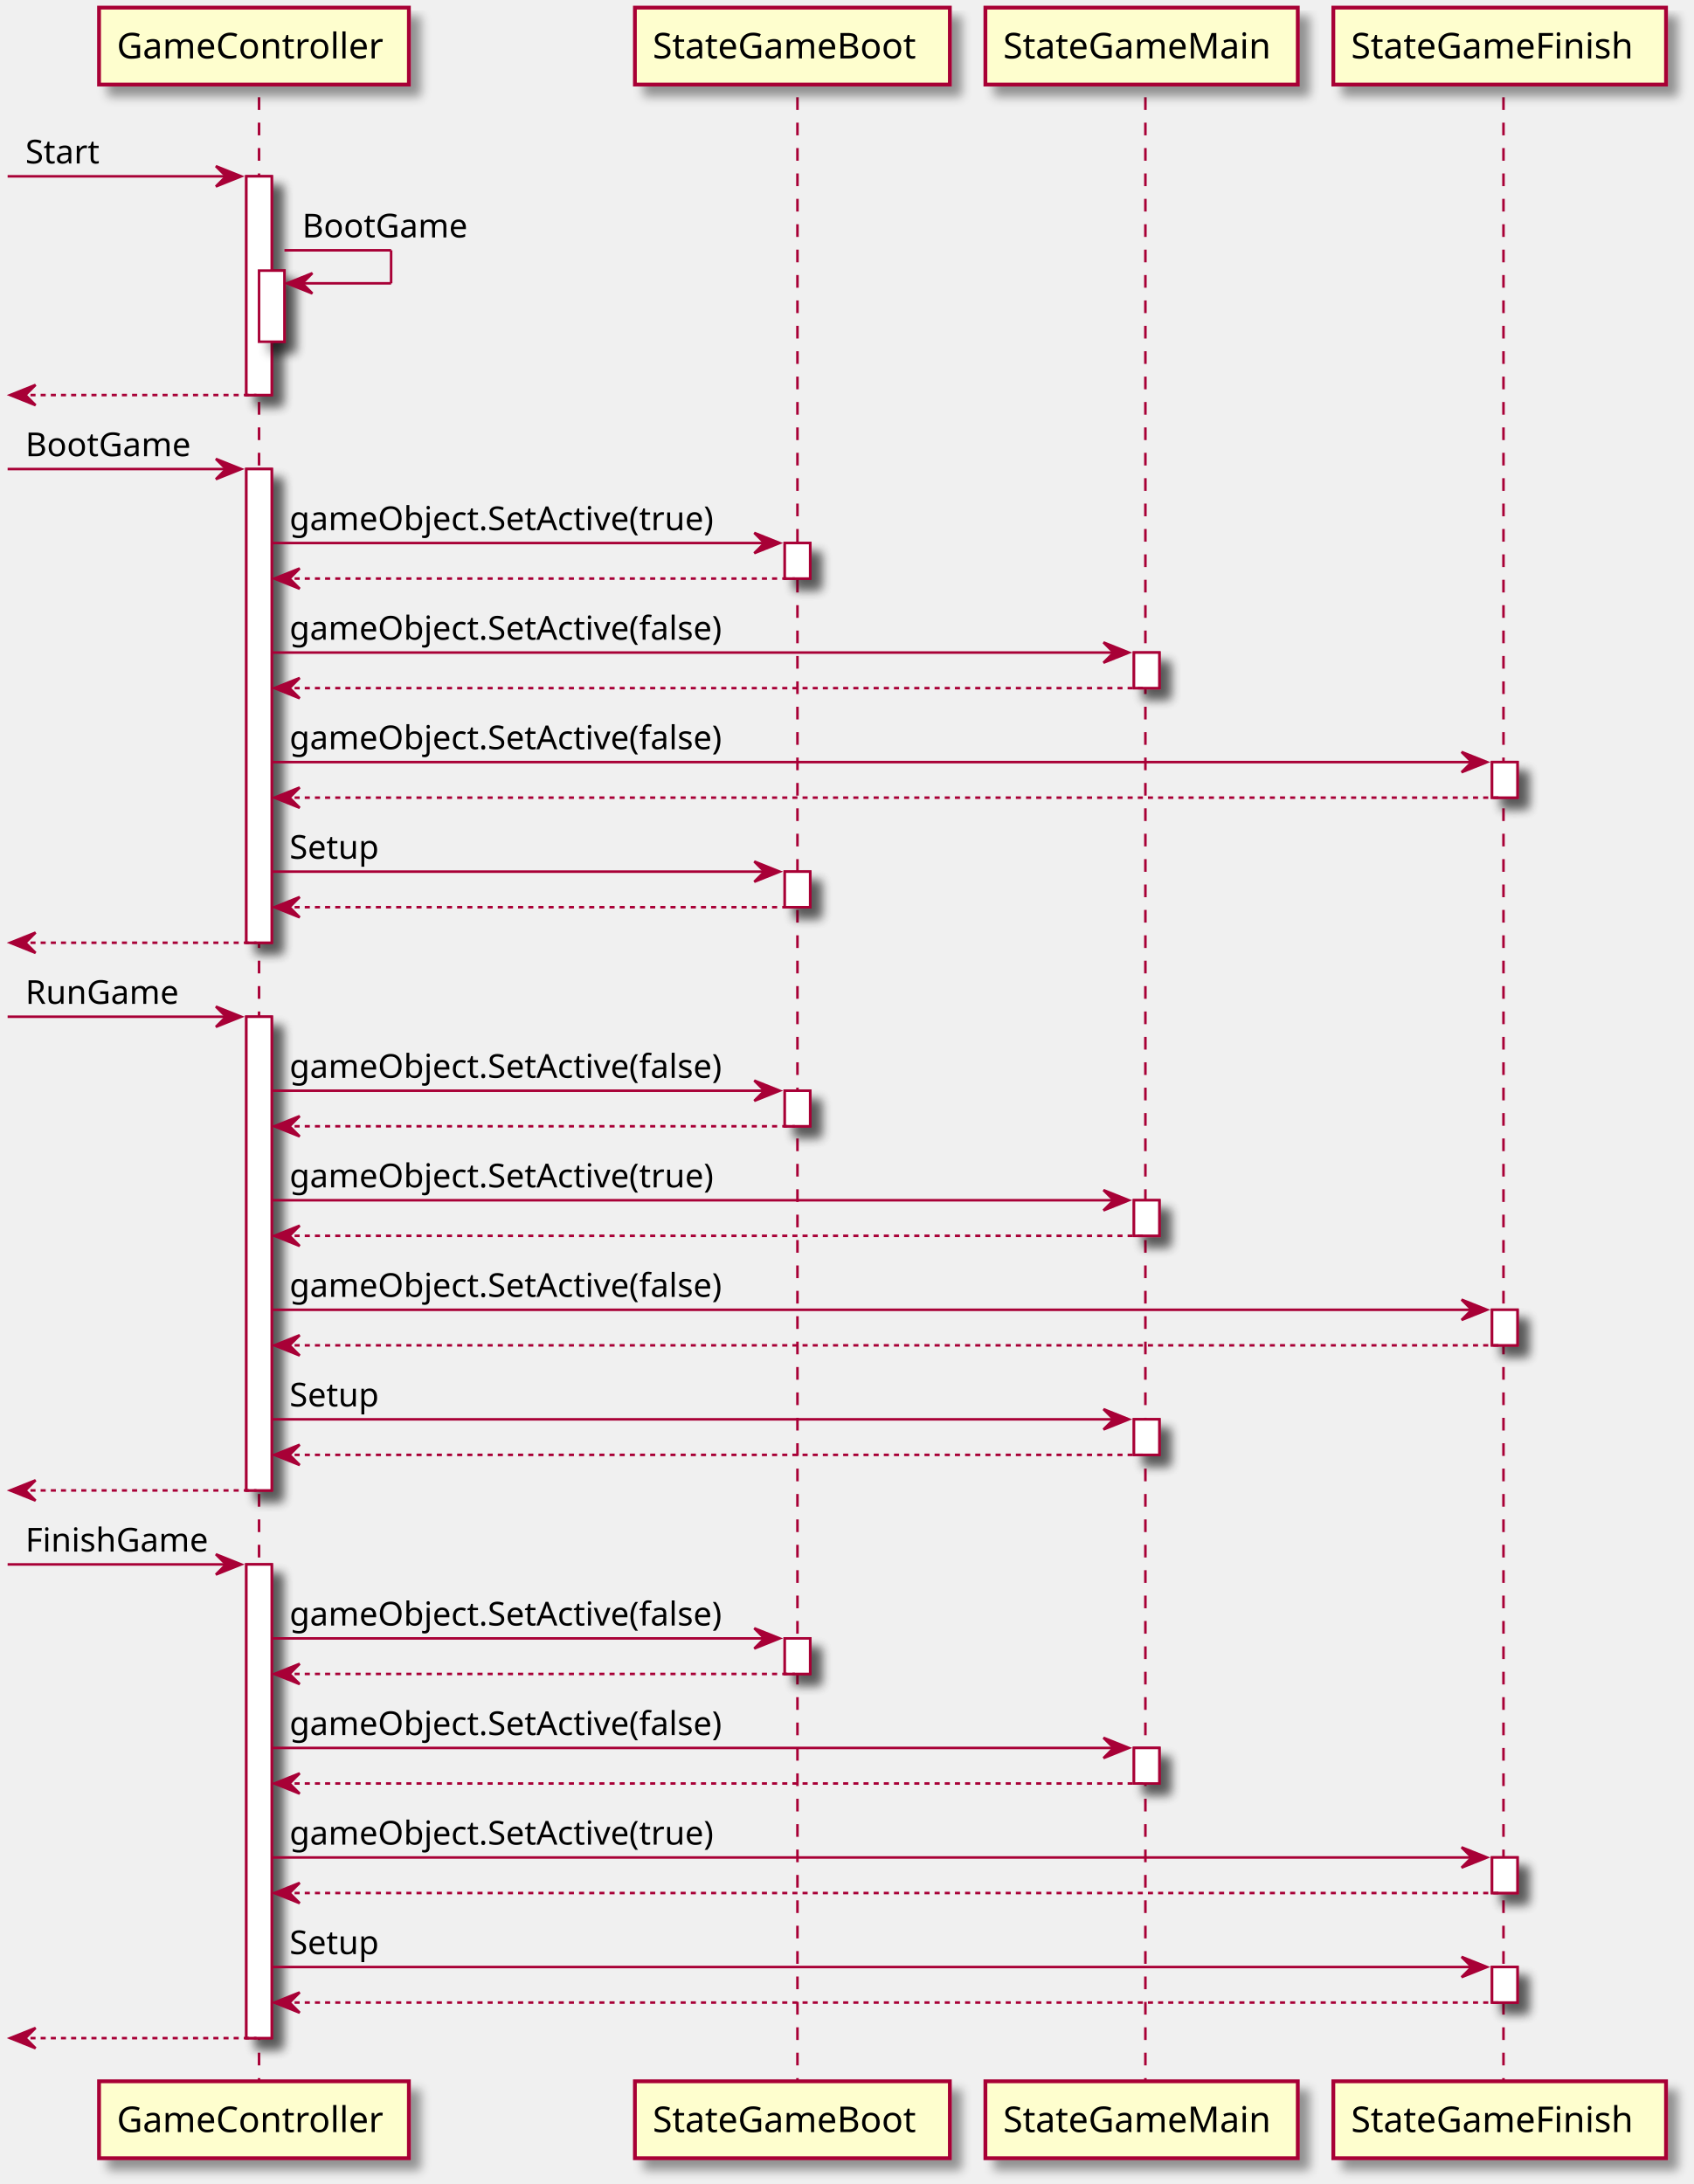
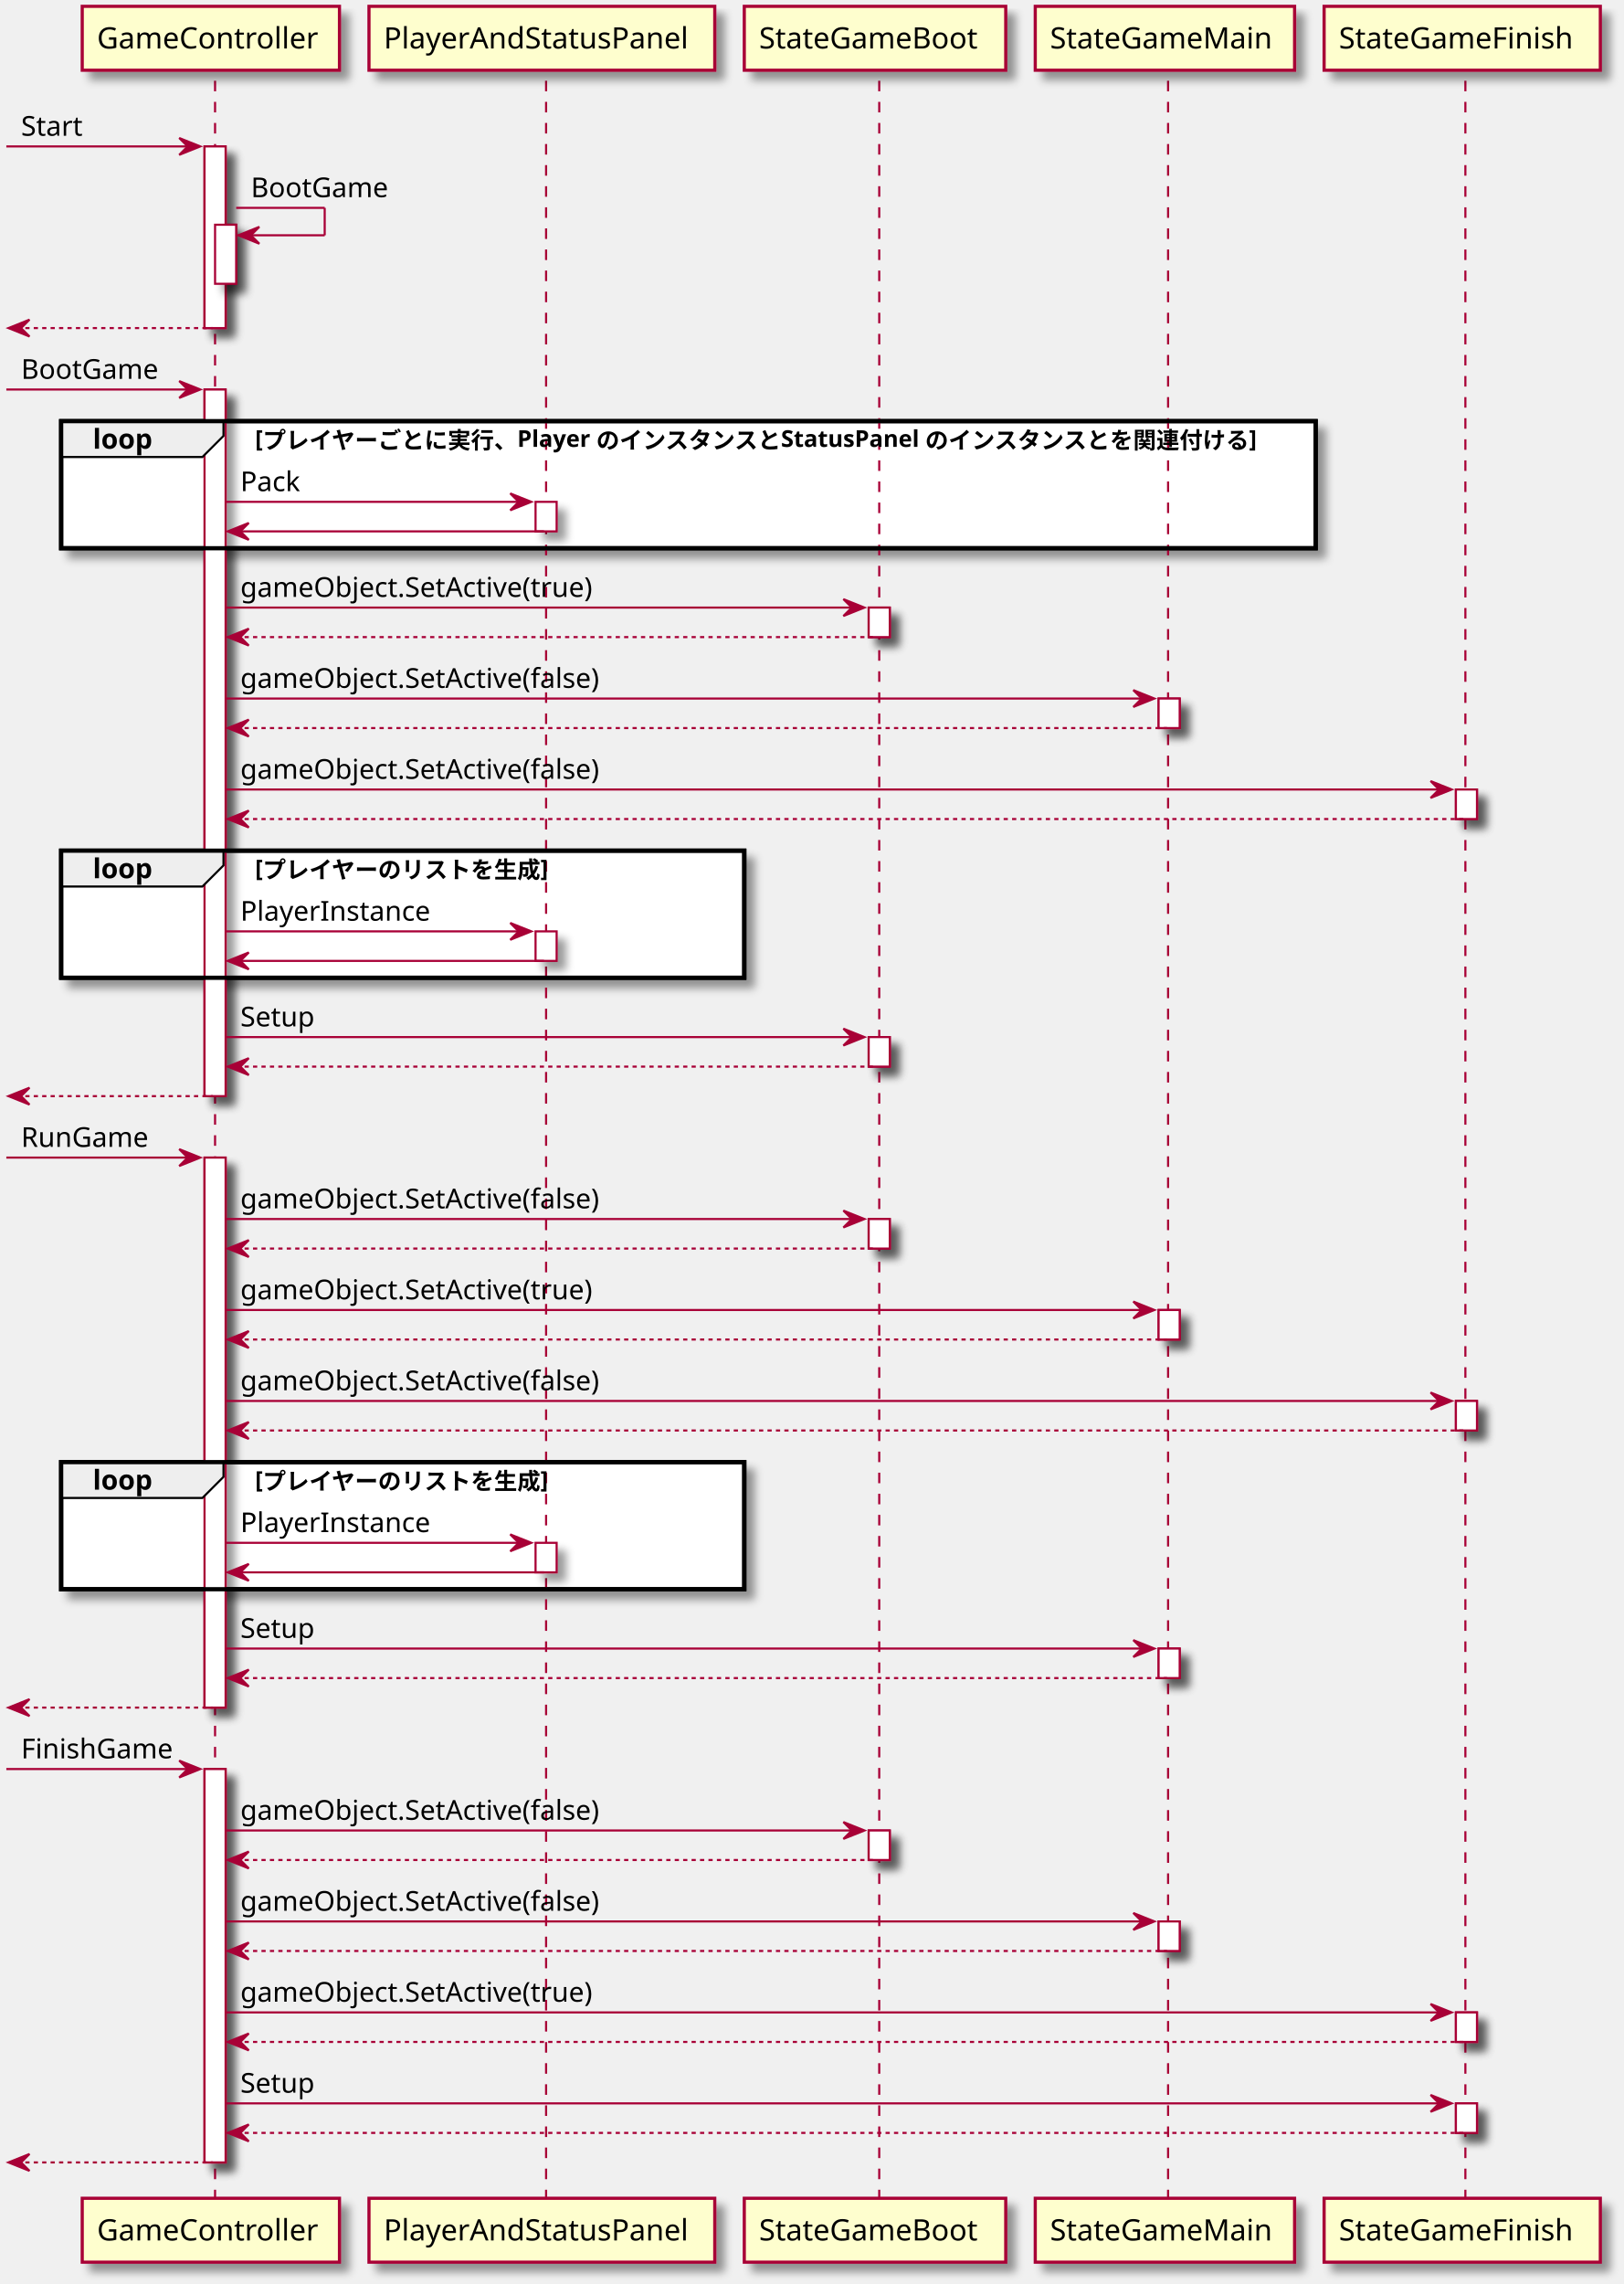
- <svg xmlns="http://www.w3.org/2000/svg" contentScriptType="application/ecmascript" contentStyleType="text/css" height="860px" preserveAspectRatio="none" style="width:667px;height:860px;" version="1.1" viewBox="0 0 667 860" width="667px" zoomAndPan="magnify">
+ <svg xmlns="http://www.w3.org/2000/svg" contentScriptType="application/ecmascript" contentStyleType="text/css" height="1083px" preserveAspectRatio="none" style="width:770px;height:1083px;" version="1.1" viewBox="0 0 770 1083" width="770px" zoomAndPan="magnify">
  <defs>
-     <filter height="300%" id="fdmsegdc41sr8" width="300%" x="-1" y="-1">
+     <filter height="300%" id="ftl67c374ifci" width="300%" x="-1" y="-1">
      <feGaussianBlur result="blurOut" stdDeviation="2.0" />
      <feColorMatrix in="blurOut" result="blurOut2" type="matrix" values="0 0 0 0 0 0 0 0 0 0 0 0 0 0 0 0 0 0 .4 0" />
      <feOffset dx="4.0" dy="4.0" in="blurOut2" result="blurOut3" />
      <feBlend in="SourceGraphic" in2="blurOut3" mode="normal" />
    </filter>
  </defs>
  <g>
-     <rect fill="#FFFFFF" filter="url(#fdmsegdc41sr8)" height="86.133" style="stroke: #A80036; stroke-width: 1.0;" width="10" x="97" y="69.43" />
-     <rect fill="#FFFFFF" filter="url(#fdmsegdc41sr8)" height="28" style="stroke: #A80036; stroke-width: 1.0;" width="10" x="102" y="106.562" />
-     <rect fill="#FFFFFF" filter="url(#fdmsegdc41sr8)" height="186.531" style="stroke: #A80036; stroke-width: 1.0;" width="10" x="97" y="184.695" />
-     <rect fill="#FFFFFF" filter="url(#fdmsegdc41sr8)" height="186.531" style="stroke: #A80036; stroke-width: 1.0;" width="10" x="97" y="400.359" />
-     <rect fill="#FFFFFF" filter="url(#fdmsegdc41sr8)" height="186.531" style="stroke: #A80036; stroke-width: 1.0;" width="10" x="97" y="616.023" />
-     <rect fill="#FFFFFF" filter="url(#fdmsegdc41sr8)" height="14" style="stroke: #A80036; stroke-width: 1.0;" width="10" x="309" y="213.828" />
-     <rect fill="#FFFFFF" filter="url(#fdmsegdc41sr8)" height="14" style="stroke: #A80036; stroke-width: 1.0;" width="10" x="309" y="343.227" />
-     <rect fill="#FFFFFF" filter="url(#fdmsegdc41sr8)" height="14" style="stroke: #A80036; stroke-width: 1.0;" width="10" x="309" y="429.492" />
-     <rect fill="#FFFFFF" filter="url(#fdmsegdc41sr8)" height="14" style="stroke: #A80036; stroke-width: 1.0;" width="10" x="309" y="645.156" />
-     <rect fill="#FFFFFF" filter="url(#fdmsegdc41sr8)" height="14" style="stroke: #A80036; stroke-width: 1.0;" width="10" x="446.5" y="256.961" />
-     <rect fill="#FFFFFF" filter="url(#fdmsegdc41sr8)" height="14" style="stroke: #A80036; stroke-width: 1.0;" width="10" x="446.5" y="472.625" />
-     <rect fill="#FFFFFF" filter="url(#fdmsegdc41sr8)" height="14" style="stroke: #A80036; stroke-width: 1.0;" width="10" x="446.5" y="558.891" />
-     <rect fill="#FFFFFF" filter="url(#fdmsegdc41sr8)" height="14" style="stroke: #A80036; stroke-width: 1.0;" width="10" x="446.5" y="688.289" />
-     <rect fill="#FFFFFF" filter="url(#fdmsegdc41sr8)" height="14" style="stroke: #A80036; stroke-width: 1.0;" width="10" x="587.5" y="300.094" />
-     <rect fill="#FFFFFF" filter="url(#fdmsegdc41sr8)" height="14" style="stroke: #A80036; stroke-width: 1.0;" width="10" x="587.5" y="515.758" />
-     <rect fill="#FFFFFF" filter="url(#fdmsegdc41sr8)" height="14" style="stroke: #A80036; stroke-width: 1.0;" width="10" x="587.5" y="731.422" />
-     <rect fill="#FFFFFF" filter="url(#fdmsegdc41sr8)" height="14" style="stroke: #A80036; stroke-width: 1.0;" width="10" x="587.5" y="774.555" />
-     <line style="stroke: #A80036; stroke-width: 1.0; stroke-dasharray: 5.0,5.0;" x1="102" x2="102" y1="38.297" y2="820.555" />
-     <line style="stroke: #A80036; stroke-width: 1.0; stroke-dasharray: 5.0,5.0;" x1="314" x2="314" y1="38.297" y2="820.555" />
-     <line style="stroke: #A80036; stroke-width: 1.0; stroke-dasharray: 5.0,5.0;" x1="451" x2="451" y1="38.297" y2="820.555" />
-     <line style="stroke: #A80036; stroke-width: 1.0; stroke-dasharray: 5.0,5.0;" x1="592" x2="592" y1="38.297" y2="820.555" />
-     <rect fill="#FEFECE" filter="url(#fdmsegdc41sr8)" height="30.297" style="stroke: #A80036; stroke-width: 1.5;" width="122" x="39" y="3" />
+     <rect fill="#FFFFFF" filter="url(#ftl67c374ifci)" height="86.133" style="stroke: #A80036; stroke-width: 1.0;" width="10" x="97" y="69.43" />
+     <rect fill="#FFFFFF" filter="url(#ftl67c374ifci)" height="28" style="stroke: #A80036; stroke-width: 1.0;" width="10" x="102" y="106.562" />
+     <rect fill="#FFFFFF" filter="url(#ftl67c374ifci)" height="335.062" style="stroke: #A80036; stroke-width: 1.0;" width="10" x="97" y="184.695" />
+     <rect fill="#FFFFFF" filter="url(#ftl67c374ifci)" height="260.797" style="stroke: #A80036; stroke-width: 1.0;" width="10" x="97" y="548.891" />
+     <rect fill="#FFFFFF" filter="url(#ftl67c374ifci)" height="186.531" style="stroke: #A80036; stroke-width: 1.0;" width="10" x="97" y="838.82" />
+     <rect fill="#FFFFFF" filter="url(#ftl67c374ifci)" height="14" style="stroke: #A80036; stroke-width: 1.0;" width="10" x="254" y="237.961" />
+     <rect fill="#FFFFFF" filter="url(#ftl67c374ifci)" height="14" style="stroke: #A80036; stroke-width: 1.0;" width="10" x="254" y="441.625" />
+     <rect fill="#FFFFFF" filter="url(#ftl67c374ifci)" height="14" style="stroke: #A80036; stroke-width: 1.0;" width="10" x="254" y="731.555" />
+     <rect fill="#FFFFFF" filter="url(#ftl67c374ifci)" height="14" style="stroke: #A80036; stroke-width: 1.0;" width="10" x="412" y="288.094" />
+     <rect fill="#FFFFFF" filter="url(#ftl67c374ifci)" height="14" style="stroke: #A80036; stroke-width: 1.0;" width="10" x="412" y="491.758" />
+     <rect fill="#FFFFFF" filter="url(#ftl67c374ifci)" height="14" style="stroke: #A80036; stroke-width: 1.0;" width="10" x="412" y="578.023" />
+     <rect fill="#FFFFFF" filter="url(#ftl67c374ifci)" height="14" style="stroke: #A80036; stroke-width: 1.0;" width="10" x="412" y="867.953" />
+     <rect fill="#FFFFFF" filter="url(#ftl67c374ifci)" height="14" style="stroke: #A80036; stroke-width: 1.0;" width="10" x="549.5" y="331.227" />
+     <rect fill="#FFFFFF" filter="url(#ftl67c374ifci)" height="14" style="stroke: #A80036; stroke-width: 1.0;" width="10" x="549.5" y="621.156" />
+     <rect fill="#FFFFFF" filter="url(#ftl67c374ifci)" height="14" style="stroke: #A80036; stroke-width: 1.0;" width="10" x="549.5" y="781.688" />
+     <rect fill="#FFFFFF" filter="url(#ftl67c374ifci)" height="14" style="stroke: #A80036; stroke-width: 1.0;" width="10" x="549.5" y="911.086" />
+     <rect fill="#FFFFFF" filter="url(#ftl67c374ifci)" height="14" style="stroke: #A80036; stroke-width: 1.0;" width="10" x="690.5" y="374.359" />
+     <rect fill="#FFFFFF" filter="url(#ftl67c374ifci)" height="14" style="stroke: #A80036; stroke-width: 1.0;" width="10" x="690.5" y="664.289" />
+     <rect fill="#FFFFFF" filter="url(#ftl67c374ifci)" height="14" style="stroke: #A80036; stroke-width: 1.0;" width="10" x="690.5" y="954.219" />
+     <rect fill="#FFFFFF" filter="url(#ftl67c374ifci)" height="14" style="stroke: #A80036; stroke-width: 1.0;" width="10" x="690.5" y="997.352" />
+     <rect fill="#FFFFFF" filter="url(#ftl67c374ifci)" height="60.266" style="stroke: #000000; stroke-width: 2.0;" width="595" x="29" y="199.695" />
+     <rect fill="#FFFFFF" filter="url(#ftl67c374ifci)" height="60.266" style="stroke: #000000; stroke-width: 2.0;" width="324" x="29" y="403.359" />
+     <rect fill="#FFFFFF" filter="url(#ftl67c374ifci)" height="60.266" style="stroke: #000000; stroke-width: 2.0;" width="324" x="29" y="693.289" />
+     <line style="stroke: #A80036; stroke-width: 1.0; stroke-dasharray: 5.0,5.0;" x1="102" x2="102" y1="38.297" y2="1043.352" />
+     <line style="stroke: #A80036; stroke-width: 1.0; stroke-dasharray: 5.0,5.0;" x1="259" x2="259" y1="38.297" y2="1043.352" />
+     <line style="stroke: #A80036; stroke-width: 1.0; stroke-dasharray: 5.0,5.0;" x1="417" x2="417" y1="38.297" y2="1043.352" />
+     <line style="stroke: #A80036; stroke-width: 1.0; stroke-dasharray: 5.0,5.0;" x1="554" x2="554" y1="38.297" y2="1043.352" />
+     <line style="stroke: #A80036; stroke-width: 1.0; stroke-dasharray: 5.0,5.0;" x1="695" x2="695" y1="38.297" y2="1043.352" />
+     <rect fill="#FEFECE" filter="url(#ftl67c374ifci)" height="30.297" style="stroke: #A80036; stroke-width: 1.5;" width="122" x="39" y="3" />
    <text fill="#000000" font-family="sans-serif" font-size="14" lengthAdjust="spacingAndGlyphs" textLength="108" x="46" y="22.995">GameController</text>
-     <rect fill="#FEFECE" filter="url(#fdmsegdc41sr8)" height="30.297" style="stroke: #A80036; stroke-width: 1.5;" width="122" x="39" y="819.555" />
-     <text fill="#000000" font-family="sans-serif" font-size="14" lengthAdjust="spacingAndGlyphs" textLength="108" x="46" y="839.55">GameController</text>
-     <rect fill="#FEFECE" filter="url(#fdmsegdc41sr8)" height="30.297" style="stroke: #A80036; stroke-width: 1.5;" width="124" x="250" y="3" />
-     <text fill="#000000" font-family="sans-serif" font-size="14" lengthAdjust="spacingAndGlyphs" textLength="110" x="257" y="22.995">StateGameBoot</text>
-     <rect fill="#FEFECE" filter="url(#fdmsegdc41sr8)" height="30.297" style="stroke: #A80036; stroke-width: 1.5;" width="124" x="250" y="819.555" />
-     <text fill="#000000" font-family="sans-serif" font-size="14" lengthAdjust="spacingAndGlyphs" textLength="110" x="257" y="839.55">StateGameBoot</text>
-     <rect fill="#FEFECE" filter="url(#fdmsegdc41sr8)" height="30.297" style="stroke: #A80036; stroke-width: 1.5;" width="123" x="388" y="3" />
-     <text fill="#000000" font-family="sans-serif" font-size="14" lengthAdjust="spacingAndGlyphs" textLength="109" x="395" y="22.995">StateGameMain</text>
-     <rect fill="#FEFECE" filter="url(#fdmsegdc41sr8)" height="30.297" style="stroke: #A80036; stroke-width: 1.5;" width="123" x="388" y="819.555" />
-     <text fill="#000000" font-family="sans-serif" font-size="14" lengthAdjust="spacingAndGlyphs" textLength="109" x="395" y="839.55">StateGameMain</text>
-     <rect fill="#FEFECE" filter="url(#fdmsegdc41sr8)" height="30.297" style="stroke: #A80036; stroke-width: 1.5;" width="131" x="525" y="3" />
-     <text fill="#000000" font-family="sans-serif" font-size="14" lengthAdjust="spacingAndGlyphs" textLength="117" x="532" y="22.995">StateGameFinish</text>
-     <rect fill="#FEFECE" filter="url(#fdmsegdc41sr8)" height="30.297" style="stroke: #A80036; stroke-width: 1.5;" width="131" x="525" y="819.555" />
-     <text fill="#000000" font-family="sans-serif" font-size="14" lengthAdjust="spacingAndGlyphs" textLength="117" x="532" y="839.55">StateGameFinish</text>
-     <rect fill="#FFFFFF" filter="url(#fdmsegdc41sr8)" height="86.133" style="stroke: #A80036; stroke-width: 1.0;" width="10" x="97" y="69.43" />
-     <rect fill="#FFFFFF" filter="url(#fdmsegdc41sr8)" height="28" style="stroke: #A80036; stroke-width: 1.0;" width="10" x="102" y="106.562" />
-     <rect fill="#FFFFFF" filter="url(#fdmsegdc41sr8)" height="186.531" style="stroke: #A80036; stroke-width: 1.0;" width="10" x="97" y="184.695" />
-     <rect fill="#FFFFFF" filter="url(#fdmsegdc41sr8)" height="186.531" style="stroke: #A80036; stroke-width: 1.0;" width="10" x="97" y="400.359" />
-     <rect fill="#FFFFFF" filter="url(#fdmsegdc41sr8)" height="186.531" style="stroke: #A80036; stroke-width: 1.0;" width="10" x="97" y="616.023" />
-     <rect fill="#FFFFFF" filter="url(#fdmsegdc41sr8)" height="14" style="stroke: #A80036; stroke-width: 1.0;" width="10" x="309" y="213.828" />
-     <rect fill="#FFFFFF" filter="url(#fdmsegdc41sr8)" height="14" style="stroke: #A80036; stroke-width: 1.0;" width="10" x="309" y="343.227" />
-     <rect fill="#FFFFFF" filter="url(#fdmsegdc41sr8)" height="14" style="stroke: #A80036; stroke-width: 1.0;" width="10" x="309" y="429.492" />
-     <rect fill="#FFFFFF" filter="url(#fdmsegdc41sr8)" height="14" style="stroke: #A80036; stroke-width: 1.0;" width="10" x="309" y="645.156" />
-     <rect fill="#FFFFFF" filter="url(#fdmsegdc41sr8)" height="14" style="stroke: #A80036; stroke-width: 1.0;" width="10" x="446.5" y="256.961" />
-     <rect fill="#FFFFFF" filter="url(#fdmsegdc41sr8)" height="14" style="stroke: #A80036; stroke-width: 1.0;" width="10" x="446.5" y="472.625" />
-     <rect fill="#FFFFFF" filter="url(#fdmsegdc41sr8)" height="14" style="stroke: #A80036; stroke-width: 1.0;" width="10" x="446.5" y="558.891" />
-     <rect fill="#FFFFFF" filter="url(#fdmsegdc41sr8)" height="14" style="stroke: #A80036; stroke-width: 1.0;" width="10" x="446.5" y="688.289" />
-     <rect fill="#FFFFFF" filter="url(#fdmsegdc41sr8)" height="14" style="stroke: #A80036; stroke-width: 1.0;" width="10" x="587.5" y="300.094" />
-     <rect fill="#FFFFFF" filter="url(#fdmsegdc41sr8)" height="14" style="stroke: #A80036; stroke-width: 1.0;" width="10" x="587.5" y="515.758" />
-     <rect fill="#FFFFFF" filter="url(#fdmsegdc41sr8)" height="14" style="stroke: #A80036; stroke-width: 1.0;" width="10" x="587.5" y="731.422" />
-     <rect fill="#FFFFFF" filter="url(#fdmsegdc41sr8)" height="14" style="stroke: #A80036; stroke-width: 1.0;" width="10" x="587.5" y="774.555" />
+     <rect fill="#FEFECE" filter="url(#ftl67c374ifci)" height="30.297" style="stroke: #A80036; stroke-width: 1.5;" width="122" x="39" y="1042.352" />
+     <text fill="#000000" font-family="sans-serif" font-size="14" lengthAdjust="spacingAndGlyphs" textLength="108" x="46" y="1062.347">GameController</text>
+     <rect fill="#FEFECE" filter="url(#ftl67c374ifci)" height="30.297" style="stroke: #A80036; stroke-width: 1.5;" width="164" x="175" y="3" />
+     <text fill="#000000" font-family="sans-serif" font-size="14" lengthAdjust="spacingAndGlyphs" textLength="150" x="182" y="22.995">PlayerAndStatusPanel</text>
+     <rect fill="#FEFECE" filter="url(#ftl67c374ifci)" height="30.297" style="stroke: #A80036; stroke-width: 1.5;" width="164" x="175" y="1042.352" />
+     <text fill="#000000" font-family="sans-serif" font-size="14" lengthAdjust="spacingAndGlyphs" textLength="150" x="182" y="1062.347">PlayerAndStatusPanel</text>
+     <rect fill="#FEFECE" filter="url(#ftl67c374ifci)" height="30.297" style="stroke: #A80036; stroke-width: 1.5;" width="124" x="353" y="3" />
+     <text fill="#000000" font-family="sans-serif" font-size="14" lengthAdjust="spacingAndGlyphs" textLength="110" x="360" y="22.995">StateGameBoot</text>
+     <rect fill="#FEFECE" filter="url(#ftl67c374ifci)" height="30.297" style="stroke: #A80036; stroke-width: 1.5;" width="124" x="353" y="1042.352" />
+     <text fill="#000000" font-family="sans-serif" font-size="14" lengthAdjust="spacingAndGlyphs" textLength="110" x="360" y="1062.347">StateGameBoot</text>
+     <rect fill="#FEFECE" filter="url(#ftl67c374ifci)" height="30.297" style="stroke: #A80036; stroke-width: 1.5;" width="123" x="491" y="3" />
+     <text fill="#000000" font-family="sans-serif" font-size="14" lengthAdjust="spacingAndGlyphs" textLength="109" x="498" y="22.995">StateGameMain</text>
+     <rect fill="#FEFECE" filter="url(#ftl67c374ifci)" height="30.297" style="stroke: #A80036; stroke-width: 1.5;" width="123" x="491" y="1042.352" />
+     <text fill="#000000" font-family="sans-serif" font-size="14" lengthAdjust="spacingAndGlyphs" textLength="109" x="498" y="1062.347">StateGameMain</text>
+     <rect fill="#FEFECE" filter="url(#ftl67c374ifci)" height="30.297" style="stroke: #A80036; stroke-width: 1.5;" width="131" x="628" y="3" />
+     <text fill="#000000" font-family="sans-serif" font-size="14" lengthAdjust="spacingAndGlyphs" textLength="117" x="635" y="22.995">StateGameFinish</text>
+     <rect fill="#FEFECE" filter="url(#ftl67c374ifci)" height="30.297" style="stroke: #A80036; stroke-width: 1.5;" width="131" x="628" y="1042.352" />
+     <text fill="#000000" font-family="sans-serif" font-size="14" lengthAdjust="spacingAndGlyphs" textLength="117" x="635" y="1062.347">StateGameFinish</text>
+     <rect fill="#FFFFFF" filter="url(#ftl67c374ifci)" height="86.133" style="stroke: #A80036; stroke-width: 1.0;" width="10" x="97" y="69.43" />
+     <rect fill="#FFFFFF" filter="url(#ftl67c374ifci)" height="28" style="stroke: #A80036; stroke-width: 1.0;" width="10" x="102" y="106.562" />
+     <rect fill="#FFFFFF" filter="url(#ftl67c374ifci)" height="335.062" style="stroke: #A80036; stroke-width: 1.0;" width="10" x="97" y="184.695" />
+     <rect fill="#FFFFFF" filter="url(#ftl67c374ifci)" height="260.797" style="stroke: #A80036; stroke-width: 1.0;" width="10" x="97" y="548.891" />
+     <rect fill="#FFFFFF" filter="url(#ftl67c374ifci)" height="186.531" style="stroke: #A80036; stroke-width: 1.0;" width="10" x="97" y="838.82" />
+     <rect fill="#FFFFFF" filter="url(#ftl67c374ifci)" height="14" style="stroke: #A80036; stroke-width: 1.0;" width="10" x="254" y="237.961" />
+     <rect fill="#FFFFFF" filter="url(#ftl67c374ifci)" height="14" style="stroke: #A80036; stroke-width: 1.0;" width="10" x="254" y="441.625" />
+     <rect fill="#FFFFFF" filter="url(#ftl67c374ifci)" height="14" style="stroke: #A80036; stroke-width: 1.0;" width="10" x="254" y="731.555" />
+     <rect fill="#FFFFFF" filter="url(#ftl67c374ifci)" height="14" style="stroke: #A80036; stroke-width: 1.0;" width="10" x="412" y="288.094" />
+     <rect fill="#FFFFFF" filter="url(#ftl67c374ifci)" height="14" style="stroke: #A80036; stroke-width: 1.0;" width="10" x="412" y="491.758" />
+     <rect fill="#FFFFFF" filter="url(#ftl67c374ifci)" height="14" style="stroke: #A80036; stroke-width: 1.0;" width="10" x="412" y="578.023" />
+     <rect fill="#FFFFFF" filter="url(#ftl67c374ifci)" height="14" style="stroke: #A80036; stroke-width: 1.0;" width="10" x="412" y="867.953" />
+     <rect fill="#FFFFFF" filter="url(#ftl67c374ifci)" height="14" style="stroke: #A80036; stroke-width: 1.0;" width="10" x="549.5" y="331.227" />
+     <rect fill="#FFFFFF" filter="url(#ftl67c374ifci)" height="14" style="stroke: #A80036; stroke-width: 1.0;" width="10" x="549.5" y="621.156" />
+     <rect fill="#FFFFFF" filter="url(#ftl67c374ifci)" height="14" style="stroke: #A80036; stroke-width: 1.0;" width="10" x="549.5" y="781.688" />
+     <rect fill="#FFFFFF" filter="url(#ftl67c374ifci)" height="14" style="stroke: #A80036; stroke-width: 1.0;" width="10" x="549.5" y="911.086" />
+     <rect fill="#FFFFFF" filter="url(#ftl67c374ifci)" height="14" style="stroke: #A80036; stroke-width: 1.0;" width="10" x="690.5" y="374.359" />
+     <rect fill="#FFFFFF" filter="url(#ftl67c374ifci)" height="14" style="stroke: #A80036; stroke-width: 1.0;" width="10" x="690.5" y="664.289" />
+     <rect fill="#FFFFFF" filter="url(#ftl67c374ifci)" height="14" style="stroke: #A80036; stroke-width: 1.0;" width="10" x="690.5" y="954.219" />
+     <rect fill="#FFFFFF" filter="url(#ftl67c374ifci)" height="14" style="stroke: #A80036; stroke-width: 1.0;" width="10" x="690.5" y="997.352" />
    <polygon fill="#A80036" points="85,65.43,95,69.43,85,73.43,89,69.43" style="stroke: #A80036; stroke-width: 1.0;" />
    <line style="stroke: #A80036; stroke-width: 1.0;" x1="3" x2="91" y1="69.43" y2="69.43" />
    <text fill="#000000" font-family="sans-serif" font-size="13" lengthAdjust="spacingAndGlyphs" textLength="32" x="10" y="64.364">Start</text>
    <line style="stroke: #A80036; stroke-width: 1.0;" x1="112" x2="154" y1="98.562" y2="98.562" />
    <line style="stroke: #A80036; stroke-width: 1.0;" x1="154" x2="154" y1="98.562" y2="111.562" />
    <line style="stroke: #A80036; stroke-width: 1.0;" x1="113" x2="154" y1="111.562" y2="111.562" />
    <polygon fill="#A80036" points="123,107.562,113,111.562,123,115.562,119,111.562" style="stroke: #A80036; stroke-width: 1.0;" />
    <text fill="#000000" font-family="sans-serif" font-size="13" lengthAdjust="spacingAndGlyphs" textLength="69" x="119" y="93.497">BootGame</text>
    <polygon fill="#A80036" points="14,151.562,4,155.562,14,159.562,10,155.562" style="stroke: #A80036; stroke-width: 1.0;" />
    <line style="stroke: #A80036; stroke-width: 1.0; stroke-dasharray: 2.0,2.0;" x1="8" x2="101" y1="155.562" y2="155.562" />
    <polygon fill="#A80036" points="85,180.695,95,184.695,85,188.695,89,184.695" style="stroke: #A80036; stroke-width: 1.0;" />
    <line style="stroke: #A80036; stroke-width: 1.0;" x1="3" x2="91" y1="184.695" y2="184.695" />
    <text fill="#000000" font-family="sans-serif" font-size="13" lengthAdjust="spacingAndGlyphs" textLength="69" x="10" y="179.629">BootGame</text>
-     <polygon fill="#A80036" points="297,209.828,307,213.828,297,217.828,301,213.828" style="stroke: #A80036; stroke-width: 1.0;" />
-     <line style="stroke: #A80036; stroke-width: 1.0;" x1="107" x2="303" y1="213.828" y2="213.828" />
-     <text fill="#000000" font-family="sans-serif" font-size="13" lengthAdjust="spacingAndGlyphs" textLength="179" x="114" y="208.762">gameObject.SetActive(true)</text>
-     <polygon fill="#A80036" points="118,223.828,108,227.828,118,231.828,114,227.828" style="stroke: #A80036; stroke-width: 1.0;" />
-     <line style="stroke: #A80036; stroke-width: 1.0; stroke-dasharray: 2.0,2.0;" x1="112" x2="313" y1="227.828" y2="227.828" />
-     <polygon fill="#A80036" points="434.5,252.961,444.5,256.961,434.5,260.961,438.5,256.961" style="stroke: #A80036; stroke-width: 1.0;" />
-     <line style="stroke: #A80036; stroke-width: 1.0;" x1="107" x2="440.5" y1="256.961" y2="256.961" />
-     <text fill="#000000" font-family="sans-serif" font-size="13" lengthAdjust="spacingAndGlyphs" textLength="183" x="114" y="251.895">gameObject.SetActive(false)</text>
-     <polygon fill="#A80036" points="118,266.961,108,270.961,118,274.961,114,270.961" style="stroke: #A80036; stroke-width: 1.0;" />
-     <line style="stroke: #A80036; stroke-width: 1.0; stroke-dasharray: 2.0,2.0;" x1="112" x2="450.5" y1="270.961" y2="270.961" />
-     <polygon fill="#A80036" points="575.5,296.094,585.5,300.094,575.5,304.094,579.5,300.094" style="stroke: #A80036; stroke-width: 1.0;" />
-     <line style="stroke: #A80036; stroke-width: 1.0;" x1="107" x2="581.5" y1="300.094" y2="300.094" />
-     <text fill="#000000" font-family="sans-serif" font-size="13" lengthAdjust="spacingAndGlyphs" textLength="183" x="114" y="295.028">gameObject.SetActive(false)</text>
-     <polygon fill="#A80036" points="118,310.094,108,314.094,118,318.094,114,314.094" style="stroke: #A80036; stroke-width: 1.0;" />
-     <line style="stroke: #A80036; stroke-width: 1.0; stroke-dasharray: 2.0,2.0;" x1="112" x2="591.5" y1="314.094" y2="314.094" />
-     <polygon fill="#A80036" points="297,339.227,307,343.227,297,347.227,301,343.227" style="stroke: #A80036; stroke-width: 1.0;" />
-     <line style="stroke: #A80036; stroke-width: 1.0;" x1="107" x2="303" y1="343.227" y2="343.227" />
-     <text fill="#000000" font-family="sans-serif" font-size="13" lengthAdjust="spacingAndGlyphs" textLength="38" x="114" y="338.161">Setup</text>
-     <polygon fill="#A80036" points="118,353.227,108,357.227,118,361.227,114,357.227" style="stroke: #A80036; stroke-width: 1.0;" />
-     <line style="stroke: #A80036; stroke-width: 1.0; stroke-dasharray: 2.0,2.0;" x1="112" x2="313" y1="357.227" y2="357.227" />
-     <polygon fill="#A80036" points="14,367.227,4,371.227,14,375.227,10,371.227" style="stroke: #A80036; stroke-width: 1.0;" />
-     <line style="stroke: #A80036; stroke-width: 1.0; stroke-dasharray: 2.0,2.0;" x1="8" x2="101" y1="371.227" y2="371.227" />
-     <polygon fill="#A80036" points="85,396.359,95,400.359,85,404.359,89,400.359" style="stroke: #A80036; stroke-width: 1.0;" />
-     <line style="stroke: #A80036; stroke-width: 1.0;" x1="3" x2="91" y1="400.359" y2="400.359" />
-     <text fill="#000000" font-family="sans-serif" font-size="13" lengthAdjust="spacingAndGlyphs" textLength="63" x="10" y="395.293">RunGame</text>
-     <polygon fill="#A80036" points="297,425.492,307,429.492,297,433.492,301,429.492" style="stroke: #A80036; stroke-width: 1.0;" />
-     <line style="stroke: #A80036; stroke-width: 1.0;" x1="107" x2="303" y1="429.492" y2="429.492" />
-     <text fill="#000000" font-family="sans-serif" font-size="13" lengthAdjust="spacingAndGlyphs" textLength="183" x="114" y="424.426">gameObject.SetActive(false)</text>
-     <polygon fill="#A80036" points="118,439.492,108,443.492,118,447.492,114,443.492" style="stroke: #A80036; stroke-width: 1.0;" />
-     <line style="stroke: #A80036; stroke-width: 1.0; stroke-dasharray: 2.0,2.0;" x1="112" x2="313" y1="443.492" y2="443.492" />
-     <polygon fill="#A80036" points="434.5,468.625,444.5,472.625,434.5,476.625,438.5,472.625" style="stroke: #A80036; stroke-width: 1.0;" />
-     <line style="stroke: #A80036; stroke-width: 1.0;" x1="107" x2="440.5" y1="472.625" y2="472.625" />
-     <text fill="#000000" font-family="sans-serif" font-size="13" lengthAdjust="spacingAndGlyphs" textLength="179" x="114" y="467.559">gameObject.SetActive(true)</text>
-     <polygon fill="#A80036" points="118,482.625,108,486.625,118,490.625,114,486.625" style="stroke: #A80036; stroke-width: 1.0;" />
-     <line style="stroke: #A80036; stroke-width: 1.0; stroke-dasharray: 2.0,2.0;" x1="112" x2="450.5" y1="486.625" y2="486.625" />
-     <polygon fill="#A80036" points="575.5,511.758,585.5,515.758,575.5,519.758,579.5,515.758" style="stroke: #A80036; stroke-width: 1.0;" />
-     <line style="stroke: #A80036; stroke-width: 1.0;" x1="107" x2="581.5" y1="515.758" y2="515.758" />
-     <text fill="#000000" font-family="sans-serif" font-size="13" lengthAdjust="spacingAndGlyphs" textLength="183" x="114" y="510.692">gameObject.SetActive(false)</text>
-     <polygon fill="#A80036" points="118,525.758,108,529.758,118,533.758,114,529.758" style="stroke: #A80036; stroke-width: 1.0;" />
-     <line style="stroke: #A80036; stroke-width: 1.0; stroke-dasharray: 2.0,2.0;" x1="112" x2="591.5" y1="529.758" y2="529.758" />
-     <polygon fill="#A80036" points="434.5,554.891,444.5,558.891,434.5,562.891,438.5,558.891" style="stroke: #A80036; stroke-width: 1.0;" />
-     <line style="stroke: #A80036; stroke-width: 1.0;" x1="107" x2="440.5" y1="558.891" y2="558.891" />
-     <text fill="#000000" font-family="sans-serif" font-size="13" lengthAdjust="spacingAndGlyphs" textLength="38" x="114" y="553.825">Setup</text>
-     <polygon fill="#A80036" points="118,568.891,108,572.891,118,576.891,114,572.891" style="stroke: #A80036; stroke-width: 1.0;" />
-     <line style="stroke: #A80036; stroke-width: 1.0; stroke-dasharray: 2.0,2.0;" x1="112" x2="450.5" y1="572.891" y2="572.891" />
-     <polygon fill="#A80036" points="14,582.891,4,586.891,14,590.891,10,586.891" style="stroke: #A80036; stroke-width: 1.0;" />
-     <line style="stroke: #A80036; stroke-width: 1.0; stroke-dasharray: 2.0,2.0;" x1="8" x2="101" y1="586.891" y2="586.891" />
-     <polygon fill="#A80036" points="85,612.023,95,616.023,85,620.023,89,616.023" style="stroke: #A80036; stroke-width: 1.0;" />
-     <line style="stroke: #A80036; stroke-width: 1.0;" x1="3" x2="91" y1="616.023" y2="616.023" />
-     <text fill="#000000" font-family="sans-serif" font-size="13" lengthAdjust="spacingAndGlyphs" textLength="75" x="10" y="610.957">FinishGame</text>
-     <polygon fill="#A80036" points="297,641.156,307,645.156,297,649.156,301,645.156" style="stroke: #A80036; stroke-width: 1.0;" />
-     <line style="stroke: #A80036; stroke-width: 1.0;" x1="107" x2="303" y1="645.156" y2="645.156" />
-     <text fill="#000000" font-family="sans-serif" font-size="13" lengthAdjust="spacingAndGlyphs" textLength="183" x="114" y="640.09">gameObject.SetActive(false)</text>
-     <polygon fill="#A80036" points="118,655.156,108,659.156,118,663.156,114,659.156" style="stroke: #A80036; stroke-width: 1.0;" />
-     <line style="stroke: #A80036; stroke-width: 1.0; stroke-dasharray: 2.0,2.0;" x1="112" x2="313" y1="659.156" y2="659.156" />
-     <polygon fill="#A80036" points="434.5,684.289,444.5,688.289,434.5,692.289,438.5,688.289" style="stroke: #A80036; stroke-width: 1.0;" />
-     <line style="stroke: #A80036; stroke-width: 1.0;" x1="107" x2="440.5" y1="688.289" y2="688.289" />
-     <text fill="#000000" font-family="sans-serif" font-size="13" lengthAdjust="spacingAndGlyphs" textLength="183" x="114" y="683.223">gameObject.SetActive(false)</text>
-     <polygon fill="#A80036" points="118,698.289,108,702.289,118,706.289,114,702.289" style="stroke: #A80036; stroke-width: 1.0;" />
-     <line style="stroke: #A80036; stroke-width: 1.0; stroke-dasharray: 2.0,2.0;" x1="112" x2="450.5" y1="702.289" y2="702.289" />
-     <polygon fill="#A80036" points="575.5,727.422,585.5,731.422,575.5,735.422,579.5,731.422" style="stroke: #A80036; stroke-width: 1.0;" />
-     <line style="stroke: #A80036; stroke-width: 1.0;" x1="107" x2="581.5" y1="731.422" y2="731.422" />
-     <text fill="#000000" font-family="sans-serif" font-size="13" lengthAdjust="spacingAndGlyphs" textLength="179" x="114" y="726.356">gameObject.SetActive(true)</text>
-     <polygon fill="#A80036" points="118,741.422,108,745.422,118,749.422,114,745.422" style="stroke: #A80036; stroke-width: 1.0;" />
-     <line style="stroke: #A80036; stroke-width: 1.0; stroke-dasharray: 2.0,2.0;" x1="112" x2="591.5" y1="745.422" y2="745.422" />
-     <polygon fill="#A80036" points="575.5,770.555,585.5,774.555,575.5,778.555,579.5,774.555" style="stroke: #A80036; stroke-width: 1.0;" />
-     <line style="stroke: #A80036; stroke-width: 1.0;" x1="107" x2="581.5" y1="774.555" y2="774.555" />
-     <text fill="#000000" font-family="sans-serif" font-size="13" lengthAdjust="spacingAndGlyphs" textLength="38" x="114" y="769.489">Setup</text>
-     <polygon fill="#A80036" points="118,784.555,108,788.555,118,792.555,114,788.555" style="stroke: #A80036; stroke-width: 1.0;" />
-     <line style="stroke: #A80036; stroke-width: 1.0; stroke-dasharray: 2.0,2.0;" x1="112" x2="591.5" y1="788.555" y2="788.555" />
-     <polygon fill="#A80036" points="14,798.555,4,802.555,14,806.555,10,802.555" style="stroke: #A80036; stroke-width: 1.0;" />
-     <line style="stroke: #A80036; stroke-width: 1.0; stroke-dasharray: 2.0,2.0;" x1="8" x2="101" y1="802.555" y2="802.555" />
+     <path d="M29,199.695 L106,199.695 L106,206.695 L96,216.695 L29,216.695 L29,199.695 " fill="#EEEEEE" style="stroke: #000000; stroke-width: 1.0;" />
+     <rect fill="none" height="60.266" style="stroke: #000000; stroke-width: 2.0;" width="595" x="29" y="199.695" />
+     <text fill="#000000" font-family="sans-serif" font-size="13" font-weight="bold" lengthAdjust="spacingAndGlyphs" textLength="32" x="44" y="212.762">loop</text>
+     <text fill="#000000" font-family="sans-serif" font-size="11" font-weight="bold" lengthAdjust="spacingAndGlyphs" textLength="498" x="121" y="211.906">[プレイヤーごとに実行、Player のインスタンスとStatusPanel のインスタンスとを関連付ける]</text>
+     <polygon fill="#A80036" points="242,233.961,252,237.961,242,241.961,246,237.961" style="stroke: #A80036; stroke-width: 1.0;" />
+     <line style="stroke: #A80036; stroke-width: 1.0;" x1="107" x2="248" y1="237.961" y2="237.961" />
+     <text fill="#000000" font-family="sans-serif" font-size="13" lengthAdjust="spacingAndGlyphs" textLength="30" x="114" y="232.895">Pack</text>
+     <polygon fill="#A80036" points="118,247.961,108,251.961,118,255.961,114,251.961" style="stroke: #A80036; stroke-width: 1.0;" />
+     <line style="stroke: #A80036; stroke-width: 1.0;" x1="112" x2="258" y1="251.961" y2="251.961" />
+     <polygon fill="#A80036" points="400,284.094,410,288.094,400,292.094,404,288.094" style="stroke: #A80036; stroke-width: 1.0;" />
+     <line style="stroke: #A80036; stroke-width: 1.0;" x1="107" x2="406" y1="288.094" y2="288.094" />
+     <text fill="#000000" font-family="sans-serif" font-size="13" lengthAdjust="spacingAndGlyphs" textLength="179" x="114" y="283.028">gameObject.SetActive(true)</text>
+     <polygon fill="#A80036" points="118,298.094,108,302.094,118,306.094,114,302.094" style="stroke: #A80036; stroke-width: 1.0;" />
+     <line style="stroke: #A80036; stroke-width: 1.0; stroke-dasharray: 2.0,2.0;" x1="112" x2="416" y1="302.094" y2="302.094" />
+     <polygon fill="#A80036" points="537.5,327.227,547.5,331.227,537.5,335.227,541.5,331.227" style="stroke: #A80036; stroke-width: 1.0;" />
+     <line style="stroke: #A80036; stroke-width: 1.0;" x1="107" x2="543.5" y1="331.227" y2="331.227" />
+     <text fill="#000000" font-family="sans-serif" font-size="13" lengthAdjust="spacingAndGlyphs" textLength="183" x="114" y="326.161">gameObject.SetActive(false)</text>
+     <polygon fill="#A80036" points="118,341.227,108,345.227,118,349.227,114,345.227" style="stroke: #A80036; stroke-width: 1.0;" />
+     <line style="stroke: #A80036; stroke-width: 1.0; stroke-dasharray: 2.0,2.0;" x1="112" x2="553.5" y1="345.227" y2="345.227" />
+     <polygon fill="#A80036" points="678.5,370.359,688.5,374.359,678.5,378.359,682.5,374.359" style="stroke: #A80036; stroke-width: 1.0;" />
+     <line style="stroke: #A80036; stroke-width: 1.0;" x1="107" x2="684.5" y1="374.359" y2="374.359" />
+     <text fill="#000000" font-family="sans-serif" font-size="13" lengthAdjust="spacingAndGlyphs" textLength="183" x="114" y="369.293">gameObject.SetActive(false)</text>
+     <polygon fill="#A80036" points="118,384.359,108,388.359,118,392.359,114,388.359" style="stroke: #A80036; stroke-width: 1.0;" />
+     <line style="stroke: #A80036; stroke-width: 1.0; stroke-dasharray: 2.0,2.0;" x1="112" x2="694.5" y1="388.359" y2="388.359" />
+     <path d="M29,403.359 L106,403.359 L106,410.359 L96,420.359 L29,420.359 L29,403.359 " fill="#EEEEEE" style="stroke: #000000; stroke-width: 1.0;" />
+     <rect fill="none" height="60.266" style="stroke: #000000; stroke-width: 2.0;" width="324" x="29" y="403.359" />
+     <text fill="#000000" font-family="sans-serif" font-size="13" font-weight="bold" lengthAdjust="spacingAndGlyphs" textLength="32" x="44" y="416.426">loop</text>
+     <text fill="#000000" font-family="sans-serif" font-size="11" font-weight="bold" lengthAdjust="spacingAndGlyphs" textLength="142" x="121" y="415.57">[プレイヤーのリストを生成]</text>
+     <polygon fill="#A80036" points="242,437.625,252,441.625,242,445.625,246,441.625" style="stroke: #A80036; stroke-width: 1.0;" />
+     <line style="stroke: #A80036; stroke-width: 1.0;" x1="107" x2="248" y1="441.625" y2="441.625" />
+     <text fill="#000000" font-family="sans-serif" font-size="13" lengthAdjust="spacingAndGlyphs" textLength="93" x="114" y="436.559">PlayerInstance</text>
+     <polygon fill="#A80036" points="118,451.625,108,455.625,118,459.625,114,455.625" style="stroke: #A80036; stroke-width: 1.0;" />
+     <line style="stroke: #A80036; stroke-width: 1.0;" x1="112" x2="258" y1="455.625" y2="455.625" />
+     <polygon fill="#A80036" points="400,487.758,410,491.758,400,495.758,404,491.758" style="stroke: #A80036; stroke-width: 1.0;" />
+     <line style="stroke: #A80036; stroke-width: 1.0;" x1="107" x2="406" y1="491.758" y2="491.758" />
+     <text fill="#000000" font-family="sans-serif" font-size="13" lengthAdjust="spacingAndGlyphs" textLength="38" x="114" y="486.692">Setup</text>
+     <polygon fill="#A80036" points="118,501.758,108,505.758,118,509.758,114,505.758" style="stroke: #A80036; stroke-width: 1.0;" />
+     <line style="stroke: #A80036; stroke-width: 1.0; stroke-dasharray: 2.0,2.0;" x1="112" x2="416" y1="505.758" y2="505.758" />
+     <polygon fill="#A80036" points="14,515.758,4,519.758,14,523.758,10,519.758" style="stroke: #A80036; stroke-width: 1.0;" />
+     <line style="stroke: #A80036; stroke-width: 1.0; stroke-dasharray: 2.0,2.0;" x1="8" x2="101" y1="519.758" y2="519.758" />
+     <polygon fill="#A80036" points="85,544.891,95,548.891,85,552.891,89,548.891" style="stroke: #A80036; stroke-width: 1.0;" />
+     <line style="stroke: #A80036; stroke-width: 1.0;" x1="3" x2="91" y1="548.891" y2="548.891" />
+     <text fill="#000000" font-family="sans-serif" font-size="13" lengthAdjust="spacingAndGlyphs" textLength="63" x="10" y="543.825">RunGame</text>
+     <polygon fill="#A80036" points="400,574.023,410,578.023,400,582.023,404,578.023" style="stroke: #A80036; stroke-width: 1.0;" />
+     <line style="stroke: #A80036; stroke-width: 1.0;" x1="107" x2="406" y1="578.023" y2="578.023" />
+     <text fill="#000000" font-family="sans-serif" font-size="13" lengthAdjust="spacingAndGlyphs" textLength="183" x="114" y="572.957">gameObject.SetActive(false)</text>
+     <polygon fill="#A80036" points="118,588.023,108,592.023,118,596.023,114,592.023" style="stroke: #A80036; stroke-width: 1.0;" />
+     <line style="stroke: #A80036; stroke-width: 1.0; stroke-dasharray: 2.0,2.0;" x1="112" x2="416" y1="592.023" y2="592.023" />
+     <polygon fill="#A80036" points="537.5,617.156,547.5,621.156,537.5,625.156,541.5,621.156" style="stroke: #A80036; stroke-width: 1.0;" />
+     <line style="stroke: #A80036; stroke-width: 1.0;" x1="107" x2="543.5" y1="621.156" y2="621.156" />
+     <text fill="#000000" font-family="sans-serif" font-size="13" lengthAdjust="spacingAndGlyphs" textLength="179" x="114" y="616.09">gameObject.SetActive(true)</text>
+     <polygon fill="#A80036" points="118,631.156,108,635.156,118,639.156,114,635.156" style="stroke: #A80036; stroke-width: 1.0;" />
+     <line style="stroke: #A80036; stroke-width: 1.0; stroke-dasharray: 2.0,2.0;" x1="112" x2="553.5" y1="635.156" y2="635.156" />
+     <polygon fill="#A80036" points="678.5,660.289,688.5,664.289,678.5,668.289,682.5,664.289" style="stroke: #A80036; stroke-width: 1.0;" />
+     <line style="stroke: #A80036; stroke-width: 1.0;" x1="107" x2="684.5" y1="664.289" y2="664.289" />
+     <text fill="#000000" font-family="sans-serif" font-size="13" lengthAdjust="spacingAndGlyphs" textLength="183" x="114" y="659.223">gameObject.SetActive(false)</text>
+     <polygon fill="#A80036" points="118,674.289,108,678.289,118,682.289,114,678.289" style="stroke: #A80036; stroke-width: 1.0;" />
+     <line style="stroke: #A80036; stroke-width: 1.0; stroke-dasharray: 2.0,2.0;" x1="112" x2="694.5" y1="678.289" y2="678.289" />
+     <path d="M29,693.289 L106,693.289 L106,700.289 L96,710.289 L29,710.289 L29,693.289 " fill="#EEEEEE" style="stroke: #000000; stroke-width: 1.0;" />
+     <rect fill="none" height="60.266" style="stroke: #000000; stroke-width: 2.0;" width="324" x="29" y="693.289" />
+     <text fill="#000000" font-family="sans-serif" font-size="13" font-weight="bold" lengthAdjust="spacingAndGlyphs" textLength="32" x="44" y="706.356">loop</text>
+     <text fill="#000000" font-family="sans-serif" font-size="11" font-weight="bold" lengthAdjust="spacingAndGlyphs" textLength="142" x="121" y="705.5">[プレイヤーのリストを生成]</text>
+     <polygon fill="#A80036" points="242,727.555,252,731.555,242,735.555,246,731.555" style="stroke: #A80036; stroke-width: 1.0;" />
+     <line style="stroke: #A80036; stroke-width: 1.0;" x1="107" x2="248" y1="731.555" y2="731.555" />
+     <text fill="#000000" font-family="sans-serif" font-size="13" lengthAdjust="spacingAndGlyphs" textLength="93" x="114" y="726.489">PlayerInstance</text>
+     <polygon fill="#A80036" points="118,741.555,108,745.555,118,749.555,114,745.555" style="stroke: #A80036; stroke-width: 1.0;" />
+     <line style="stroke: #A80036; stroke-width: 1.0;" x1="112" x2="258" y1="745.555" y2="745.555" />
+     <polygon fill="#A80036" points="537.5,777.688,547.5,781.688,537.5,785.688,541.5,781.688" style="stroke: #A80036; stroke-width: 1.0;" />
+     <line style="stroke: #A80036; stroke-width: 1.0;" x1="107" x2="543.5" y1="781.688" y2="781.688" />
+     <text fill="#000000" font-family="sans-serif" font-size="13" lengthAdjust="spacingAndGlyphs" textLength="38" x="114" y="776.622">Setup</text>
+     <polygon fill="#A80036" points="118,791.688,108,795.688,118,799.688,114,795.688" style="stroke: #A80036; stroke-width: 1.0;" />
+     <line style="stroke: #A80036; stroke-width: 1.0; stroke-dasharray: 2.0,2.0;" x1="112" x2="553.5" y1="795.688" y2="795.688" />
+     <polygon fill="#A80036" points="14,805.688,4,809.688,14,813.688,10,809.688" style="stroke: #A80036; stroke-width: 1.0;" />
+     <line style="stroke: #A80036; stroke-width: 1.0; stroke-dasharray: 2.0,2.0;" x1="8" x2="101" y1="809.688" y2="809.688" />
+     <polygon fill="#A80036" points="85,834.82,95,838.82,85,842.82,89,838.82" style="stroke: #A80036; stroke-width: 1.0;" />
+     <line style="stroke: #A80036; stroke-width: 1.0;" x1="3" x2="91" y1="838.82" y2="838.82" />
+     <text fill="#000000" font-family="sans-serif" font-size="13" lengthAdjust="spacingAndGlyphs" textLength="75" x="10" y="833.754">FinishGame</text>
+     <polygon fill="#A80036" points="400,863.953,410,867.953,400,871.953,404,867.953" style="stroke: #A80036; stroke-width: 1.0;" />
+     <line style="stroke: #A80036; stroke-width: 1.0;" x1="107" x2="406" y1="867.953" y2="867.953" />
+     <text fill="#000000" font-family="sans-serif" font-size="13" lengthAdjust="spacingAndGlyphs" textLength="183" x="114" y="862.887">gameObject.SetActive(false)</text>
+     <polygon fill="#A80036" points="118,877.953,108,881.953,118,885.953,114,881.953" style="stroke: #A80036; stroke-width: 1.0;" />
+     <line style="stroke: #A80036; stroke-width: 1.0; stroke-dasharray: 2.0,2.0;" x1="112" x2="416" y1="881.953" y2="881.953" />
+     <polygon fill="#A80036" points="537.5,907.086,547.5,911.086,537.5,915.086,541.5,911.086" style="stroke: #A80036; stroke-width: 1.0;" />
+     <line style="stroke: #A80036; stroke-width: 1.0;" x1="107" x2="543.5" y1="911.086" y2="911.086" />
+     <text fill="#000000" font-family="sans-serif" font-size="13" lengthAdjust="spacingAndGlyphs" textLength="183" x="114" y="906.02">gameObject.SetActive(false)</text>
+     <polygon fill="#A80036" points="118,921.086,108,925.086,118,929.086,114,925.086" style="stroke: #A80036; stroke-width: 1.0;" />
+     <line style="stroke: #A80036; stroke-width: 1.0; stroke-dasharray: 2.0,2.0;" x1="112" x2="553.5" y1="925.086" y2="925.086" />
+     <polygon fill="#A80036" points="678.5,950.219,688.5,954.219,678.5,958.219,682.5,954.219" style="stroke: #A80036; stroke-width: 1.0;" />
+     <line style="stroke: #A80036; stroke-width: 1.0;" x1="107" x2="684.5" y1="954.219" y2="954.219" />
+     <text fill="#000000" font-family="sans-serif" font-size="13" lengthAdjust="spacingAndGlyphs" textLength="179" x="114" y="949.153">gameObject.SetActive(true)</text>
+     <polygon fill="#A80036" points="118,964.219,108,968.219,118,972.219,114,968.219" style="stroke: #A80036; stroke-width: 1.0;" />
+     <line style="stroke: #A80036; stroke-width: 1.0; stroke-dasharray: 2.0,2.0;" x1="112" x2="694.5" y1="968.219" y2="968.219" />
+     <polygon fill="#A80036" points="678.5,993.352,688.5,997.352,678.5,1001.352,682.5,997.352" style="stroke: #A80036; stroke-width: 1.0;" />
+     <line style="stroke: #A80036; stroke-width: 1.0;" x1="107" x2="684.5" y1="997.352" y2="997.352" />
+     <text fill="#000000" font-family="sans-serif" font-size="13" lengthAdjust="spacingAndGlyphs" textLength="38" x="114" y="992.286">Setup</text>
+     <polygon fill="#A80036" points="118,1007.352,108,1011.352,118,1015.352,114,1011.352" style="stroke: #A80036; stroke-width: 1.0;" />
+     <line style="stroke: #A80036; stroke-width: 1.0; stroke-dasharray: 2.0,2.0;" x1="112" x2="694.5" y1="1011.352" y2="1011.352" />
+     <polygon fill="#A80036" points="14,1021.352,4,1025.352,14,1029.352,10,1025.352" style="stroke: #A80036; stroke-width: 1.0;" />
+     <line style="stroke: #A80036; stroke-width: 1.0; stroke-dasharray: 2.0,2.0;" x1="8" x2="101" y1="1025.352" y2="1025.352" />
  </g>
</svg>
